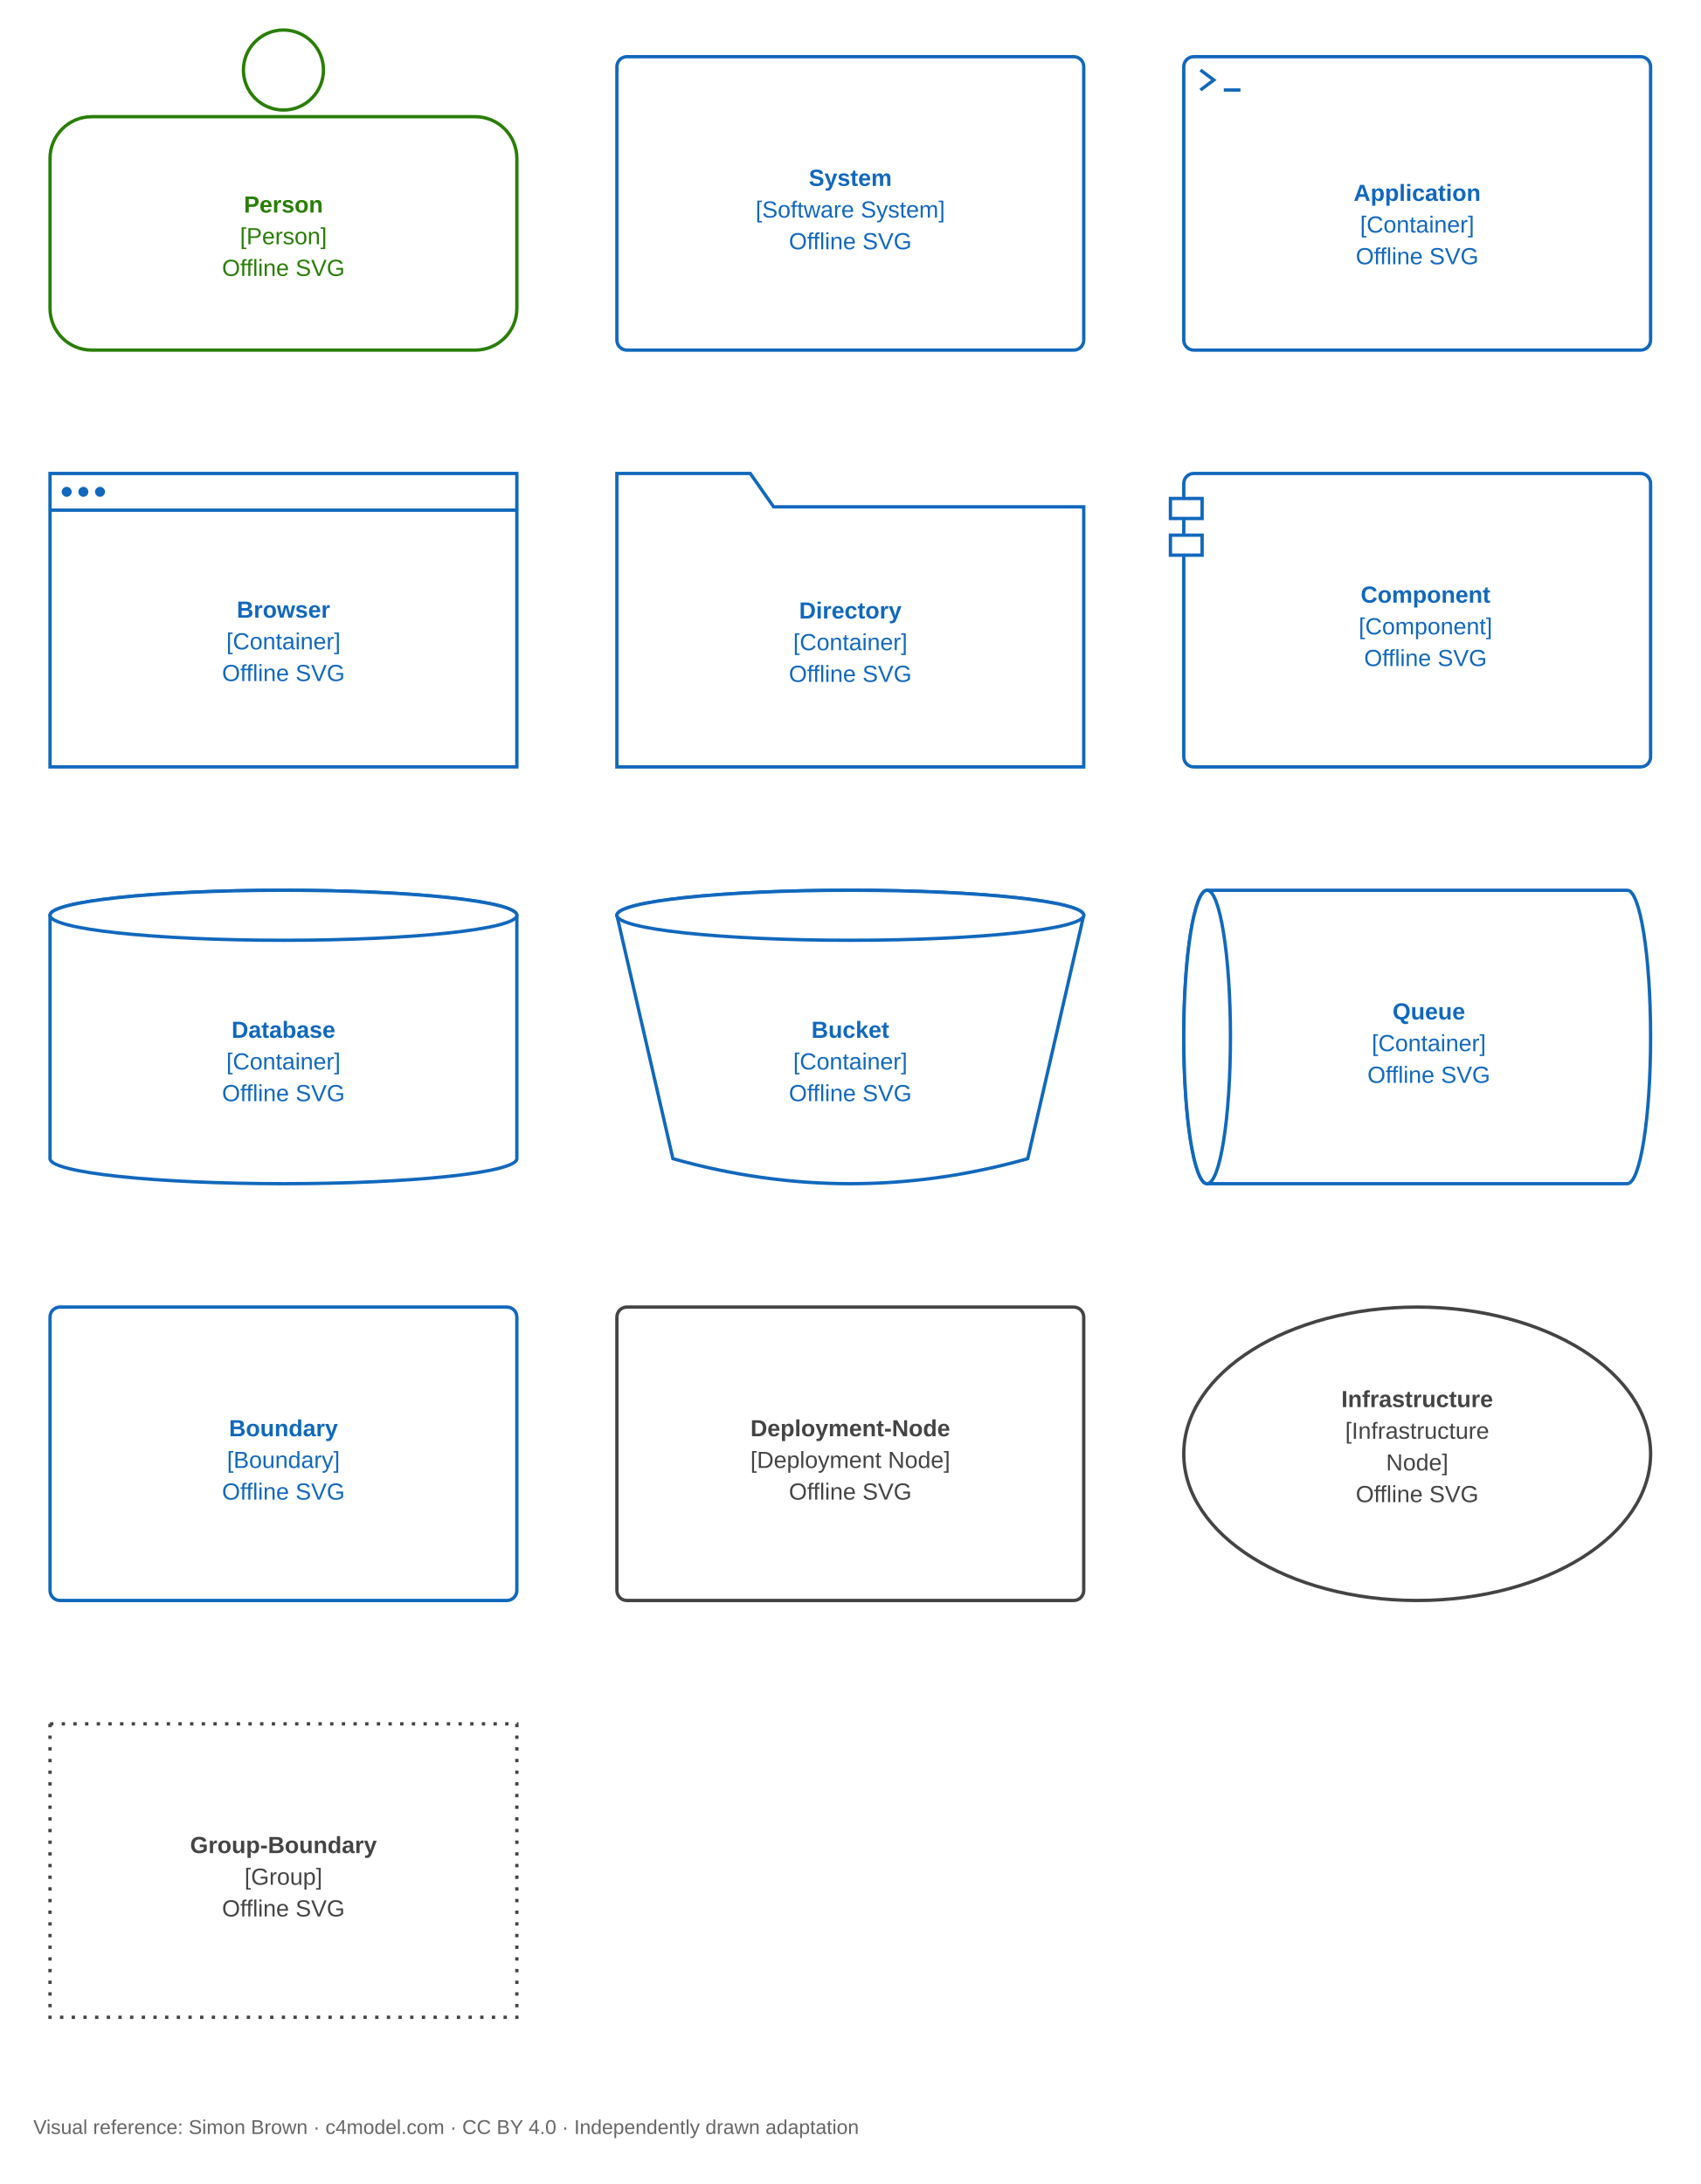
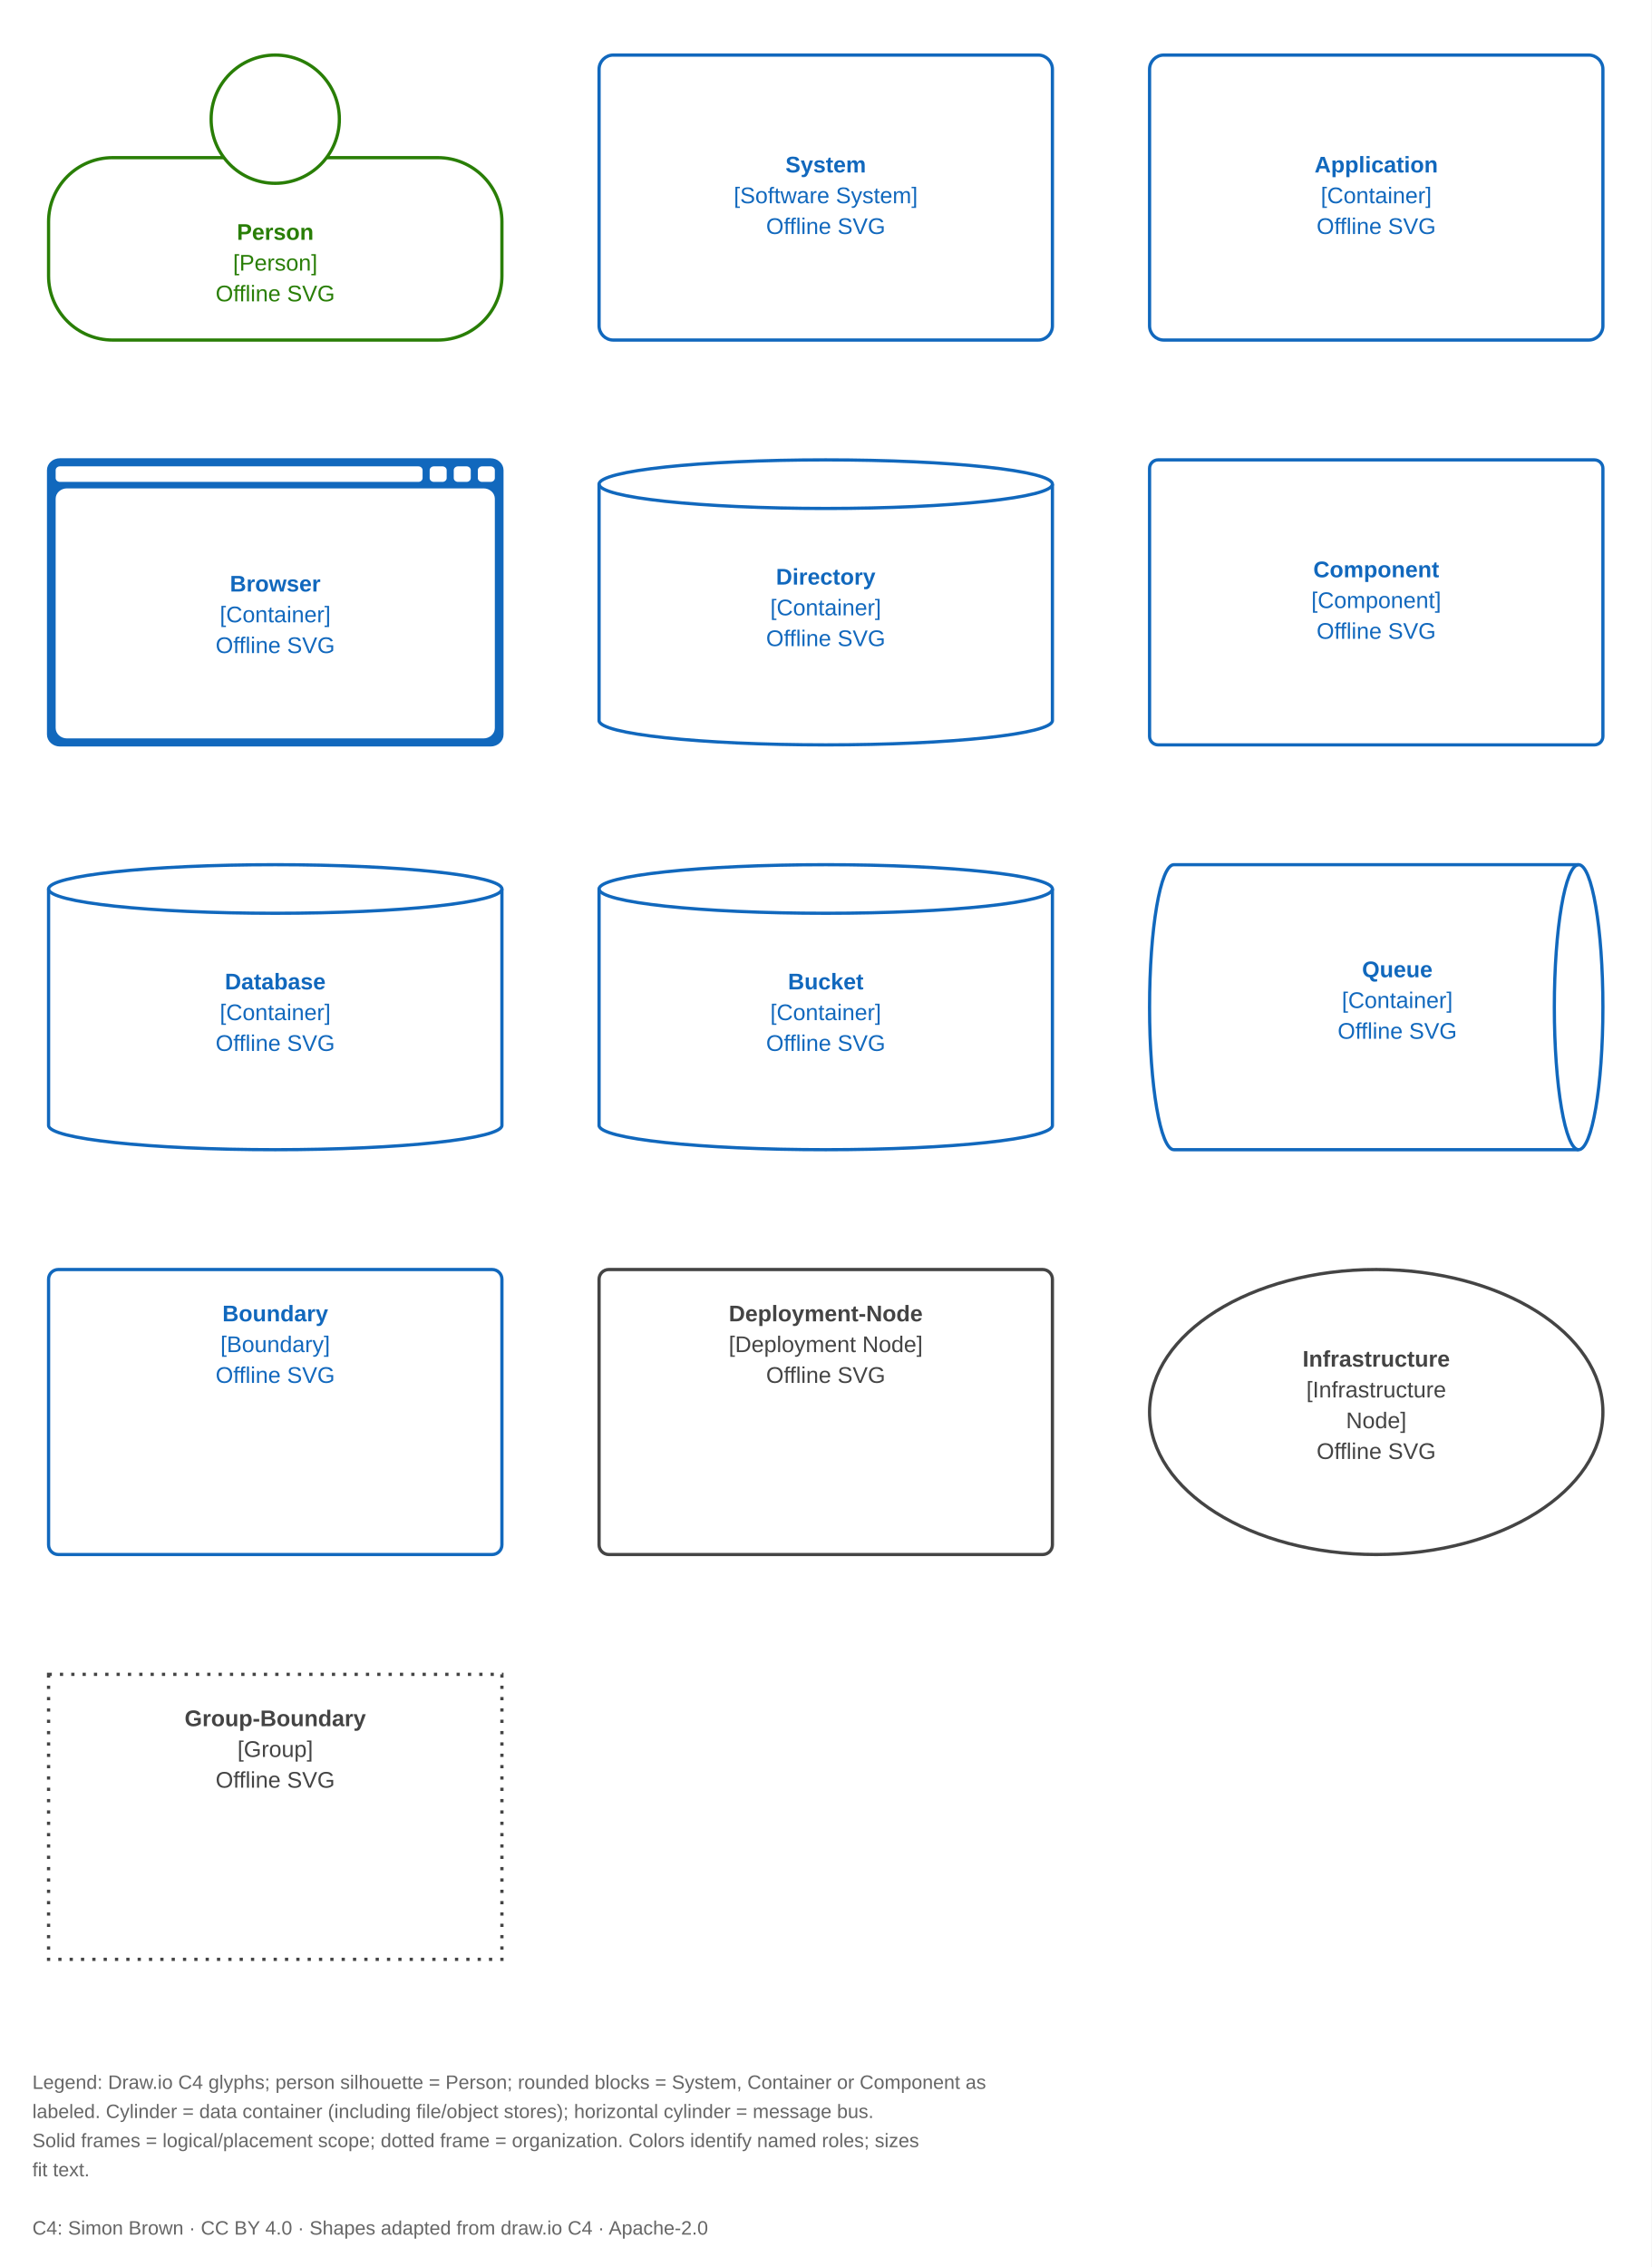
- <svg xmlns="http://www.w3.org/2000/svg" viewBox="0 0 1020 1310" width="1020" height="1310" role="img">
-   <rect x="0" y="0" width="1020" height="1310" fill="#FFFFFF" />
+ <svg xmlns="http://www.w3.org/2000/svg" viewBox="0 0 1020 1400" width="1020" height="1400" role="img">
+   <rect x="0" y="0" width="1020" height="1400" fill="#FFFFFF" />
  <svg viewBox="0 0 320 220" width="320" height="220" role="img" aria-labelledby="person-title person-desc" x="10" y="10">
    <rect x="0" y="0" width="320" height="220" fill="#FFFFFF" />
    <g fill="#FFFFFF" stroke="#297E06" stroke-width="2">
-       <circle cx="160.0" cy="32" r="24" />
-       <rect x="20" y="60" width="280" height="140" rx="25" />
+       <rect x="20" y="87.36" width="280" height="112.64" rx="39.6" fill="#FFFFFF" stroke="#297E06" data-fill-role="fill" data-stroke-role="stroke" />
+       <circle cx="160.0" cy="63.6" r="39.6" fill="#FFFFFF" stroke="#297E06" data-fill-role="fill" data-stroke-role="stroke" />
    </g>
-     <text x="160.0" y="117.5" fill="#297E06" font-family="Arial, sans-serif" font-size="14" font-weight="bold" text-anchor="middle">Person</text>
-     <text x="160.0" y="136.5" fill="#297E06" font-family="Arial, sans-serif" font-size="14" font-weight="normal" text-anchor="middle">[Person]</text>
-     <text x="160.0" y="155.5" fill="#297E06" font-family="Arial, sans-serif" font-size="14" font-weight="normal" text-anchor="middle">Offline SVG</text>
+     <text x="160.0" y="138.1" fill="#297E06" font-family="Arial, sans-serif" font-size="14" font-weight="bold" text-anchor="middle">Person</text>
+     <text x="160.0" y="157.1" fill="#297E06" font-family="Arial, sans-serif" font-size="14" font-weight="normal" text-anchor="middle">[Person]</text>
+     <text x="160.0" y="176.1" fill="#297E06" font-family="Arial, sans-serif" font-size="14" font-weight="normal" text-anchor="middle">Offline SVG</text>
  </svg>
  <svg viewBox="0 0 320 220" width="320" height="220" role="img" aria-labelledby="system-title system-desc" x="350" y="10">
    <rect x="0" y="0" width="320" height="220" fill="#FFFFFF" />
    <g fill="#FFFFFF" stroke="#1168BD" stroke-width="2">
-       <rect x="20" y="24" width="280" height="176" rx="6" />
+       <rect x="20" y="24" width="280" height="176" rx="8.8" fill="#FFFFFF" stroke="#1168BD" data-fill-role="fill" data-stroke-role="stroke" />
    </g>
-     <text x="160.0" y="101.5" fill="#1168BD" font-family="Arial, sans-serif" font-size="14" font-weight="bold" text-anchor="middle">System</text>
-     <text x="160.0" y="120.5" fill="#1168BD" font-family="Arial, sans-serif" font-size="14" font-weight="normal" text-anchor="middle">[Software System]</text>
-     <text x="160.0" y="139.5" fill="#1168BD" font-family="Arial, sans-serif" font-size="14" font-weight="normal" text-anchor="middle">Offline SVG</text>
+     <text x="160.0" y="96.5" fill="#1168BD" font-family="Arial, sans-serif" font-size="14" font-weight="bold" text-anchor="middle">System</text>
+     <text x="160.0" y="115.5" fill="#1168BD" font-family="Arial, sans-serif" font-size="14" font-weight="normal" text-anchor="middle">[Software System]</text>
+     <text x="160.0" y="134.5" fill="#1168BD" font-family="Arial, sans-serif" font-size="14" font-weight="normal" text-anchor="middle">Offline SVG</text>
  </svg>
  <svg viewBox="0 0 320 220" width="320" height="220" role="img" aria-labelledby="application-title application-desc" x="690" y="10">
    <rect x="0" y="0" width="320" height="220" fill="#FFFFFF" />
    <g fill="#FFFFFF" stroke="#1168BD" stroke-width="2">
-       <rect x="20" y="24" width="280" height="176" rx="6" />
-       <path d="M 30 32 l 8 6 l -8 6 m 14 0 h 10" fill="none" />
+       <rect x="20" y="24" width="280" height="176" rx="8.8" fill="#FFFFFF" stroke="#1168BD" data-fill-role="fill" data-stroke-role="stroke" />
    </g>
-     <text x="160.0" y="110.5" fill="#1168BD" font-family="Arial, sans-serif" font-size="14" font-weight="bold" text-anchor="middle">Application</text>
-     <text x="160.0" y="129.5" fill="#1168BD" font-family="Arial, sans-serif" font-size="14" font-weight="normal" text-anchor="middle">[Container]</text>
-     <text x="160.0" y="148.5" fill="#1168BD" font-family="Arial, sans-serif" font-size="14" font-weight="normal" text-anchor="middle">Offline SVG</text>
+     <text x="160.0" y="96.5" fill="#1168BD" font-family="Arial, sans-serif" font-size="14" font-weight="bold" text-anchor="middle">Application</text>
+     <text x="160.0" y="115.5" fill="#1168BD" font-family="Arial, sans-serif" font-size="14" font-weight="normal" text-anchor="middle">[Container]</text>
+     <text x="160.0" y="134.5" fill="#1168BD" font-family="Arial, sans-serif" font-size="14" font-weight="normal" text-anchor="middle">Offline SVG</text>
  </svg>
  <svg viewBox="0 0 320 220" width="320" height="220" role="img" aria-labelledby="browser-title browser-desc" x="10" y="260">
    <rect x="0" y="0" width="320" height="220" fill="#FFFFFF" />
    <g fill="#FFFFFF" stroke="#1168BD" stroke-width="2">
-       <rect x="20" y="24" width="280" height="176" />
-       <path d="M 20 46 H 300" fill="none" />
-       <circle cx="30" cy="35" r="2" fill="#1168BD" />
-       <circle cx="40" cy="35" r="2" fill="#1168BD" />
-       <circle cx="50" cy="35" r="2" fill="#1168BD" />
+       <path d="M 20.0 30.4 A 7.0 6.4 0 0 1 27.0 24.0 L 293.0 24.0 A 7.0 6.4 0 0 1 300.0 30.4 L 300.0 193.6 A 7.0 6.4 0 0 1 293.0 200.0 L 27.0 200.0 A 7.0 6.4 0 0 1 20.0 193.6 Z" fill="#1168BD" stroke="#1168BD" data-fill-role="stroke" data-stroke-role="stroke" />
+       <path d="M 24.375 30.4 A 2.625 2.4 0 0 1 27.0 28.0 L 248.375 28.0 A 2.625 2.4 0 0 1 251.0 30.4 L 251.0 35.2 A 2.625 2.4 0 0 1 248.375 37.6 L 27.0 37.6 A 2.625 2.4 0 0 1 24.375 35.2 Z M 255.375 30.4 A 2.625 2.4 0 0 1 258.0 28.0 L 263.25 28.0 A 2.625 2.4 0 0 1 265.875 30.4 L 265.875 35.2 A 2.625 2.4 0 0 1 263.25 37.6 L 258.0 37.6 A 2.625 2.4 0 0 1 255.375 35.2 Z M 270.25 30.4 A 2.625 2.4 0 0 1 272.875 28.0 L 278.125 28.0 A 2.625 2.4 0 0 1 280.75 30.4 L 280.75 35.2 A 2.625 2.4 0 0 1 278.125 37.6 L 272.875 37.6 A 2.625 2.4 0 0 1 270.25 35.2 Z M 285.125 30.4 A 2.625 2.4 0 0 1 287.75 28.0 L 293.0 28.0 A 2.625 2.4 0 0 1 295.625 30.4 L 295.625 35.2 A 2.625 2.4 0 0 1 293.0 37.6 L 287.75 37.6 A 2.625 2.4 0 0 1 285.125 35.2 Z M 24.375 48.0 A 7.0 6.4 0 0 1 31.375 41.6 L 288.625 41.6 A 7.0 6.4 0 0 1 295.625 48.0 L 295.625 189.6 A 7.0 6.4 0 0 1 288.625 196.0 L 31.375 196.0 A 7.0 6.4 0 0 1 24.375 189.6 Z" fill="#FFFFFF" stroke="none" data-fill-role="fill" data-stroke-role="none" />
    </g>
-     <text x="160.0" y="110.5" fill="#1168BD" font-family="Arial, sans-serif" font-size="14" font-weight="bold" text-anchor="middle">Browser</text>
-     <text x="160.0" y="129.5" fill="#1168BD" font-family="Arial, sans-serif" font-size="14" font-weight="normal" text-anchor="middle">[Container]</text>
-     <text x="160.0" y="148.5" fill="#1168BD" font-family="Arial, sans-serif" font-size="14" font-weight="normal" text-anchor="middle">Offline SVG</text>
+     <text x="160.0" y="105.3" fill="#1168BD" font-family="Arial, sans-serif" font-size="14" font-weight="bold" text-anchor="middle">Browser</text>
+     <text x="160.0" y="124.3" fill="#1168BD" font-family="Arial, sans-serif" font-size="14" font-weight="normal" text-anchor="middle">[Container]</text>
+     <text x="160.0" y="143.3" fill="#1168BD" font-family="Arial, sans-serif" font-size="14" font-weight="normal" text-anchor="middle">Offline SVG</text>
  </svg>
  <svg viewBox="0 0 320 220" width="320" height="220" role="img" aria-labelledby="directory-title directory-desc" x="350" y="260">
    <rect x="0" y="0" width="320" height="220" fill="#FFFFFF" />
    <g fill="#FFFFFF" stroke="#1168BD" stroke-width="2">
-       <path d="M 20 44 V 24 H 100.0 L 114.0 44 H 300 V 200 H 20 Z" />
+       <path d="M 20 39.0 A 140.0 15.0 0 0 1 160.0 24 A 140.0 15.0 0 0 1 300 39.0 L 300 185.0 A 140.0 15.0 0 0 1 160.0 200 A 140.0 15.0 0 0 1 20 185.0 Z" fill="#FFFFFF" stroke="#1168BD" data-fill-role="fill" data-stroke-role="stroke" />
+       <path d="M 300 39.0 A 140.0 15.0 0 0 1 160.0 54.0 A 140.0 15.0 0 0 1 20 39.0" fill="none" stroke="#1168BD" data-fill-role="none" data-stroke-role="stroke" />
    </g>
-     <text x="160.0" y="111.0" fill="#1168BD" font-family="Arial, sans-serif" font-size="14" font-weight="bold" text-anchor="middle">Directory</text>
-     <text x="160.0" y="130.0" fill="#1168BD" font-family="Arial, sans-serif" font-size="14" font-weight="normal" text-anchor="middle">[Container]</text>
-     <text x="160.0" y="149.0" fill="#1168BD" font-family="Arial, sans-serif" font-size="14" font-weight="normal" text-anchor="middle">Offline SVG</text>
+     <text x="160.0" y="101.0" fill="#1168BD" font-family="Arial, sans-serif" font-size="14" font-weight="bold" text-anchor="middle">Directory</text>
+     <text x="160.0" y="120.0" fill="#1168BD" font-family="Arial, sans-serif" font-size="14" font-weight="normal" text-anchor="middle">[Container]</text>
+     <text x="160.0" y="139.0" fill="#1168BD" font-family="Arial, sans-serif" font-size="14" font-weight="normal" text-anchor="middle">Offline SVG</text>
  </svg>
  <svg viewBox="0 0 320 220" width="320" height="220" role="img" aria-labelledby="component-title component-desc" x="690" y="260">
    <rect x="0" y="0" width="320" height="220" fill="#FFFFFF" />
    <g fill="#FFFFFF" stroke="#1168BD" stroke-width="2">
-       <rect x="20" y="24" width="280" height="176" rx="6" />
-       <rect x="12" y="39" width="19" height="12" />
-       <rect x="12" y="61" width="19" height="12" />
+       <rect x="20" y="24" width="280" height="176" rx="5.28" fill="#FFFFFF" stroke="#1168BD" data-fill-role="fill" data-stroke-role="stroke" />
    </g>
-     <text x="165.0" y="101.5" fill="#1168BD" font-family="Arial, sans-serif" font-size="14" font-weight="bold" text-anchor="middle">Component</text>
-     <text x="165.0" y="120.5" fill="#1168BD" font-family="Arial, sans-serif" font-size="14" font-weight="normal" text-anchor="middle">[Component]</text>
-     <text x="165.0" y="139.5" fill="#1168BD" font-family="Arial, sans-serif" font-size="14" font-weight="normal" text-anchor="middle">Offline SVG</text>
+     <text x="160.0" y="96.5" fill="#1168BD" font-family="Arial, sans-serif" font-size="14" font-weight="bold" text-anchor="middle">Component</text>
+     <text x="160.0" y="115.5" fill="#1168BD" font-family="Arial, sans-serif" font-size="14" font-weight="normal" text-anchor="middle">[Component]</text>
+     <text x="160.0" y="134.5" fill="#1168BD" font-family="Arial, sans-serif" font-size="14" font-weight="normal" text-anchor="middle">Offline SVG</text>
  </svg>
  <svg viewBox="0 0 320 220" width="320" height="220" role="img" aria-labelledby="database-title database-desc" x="10" y="510">
    <rect x="0" y="0" width="320" height="220" fill="#FFFFFF" />
    <g fill="#FFFFFF" stroke="#1168BD" stroke-width="2">
-       <path d="M 20 39 A 140.0 15 0 0 1 300 39 L 300 185 A 140.0 15 0 0 1 20 185 Z" />
-       <ellipse cx="160.0" cy="39" rx="140.0" ry="15" />
+       <path d="M 20 39.0 A 140.0 15.0 0 0 1 160.0 24 A 140.0 15.0 0 0 1 300 39.0 L 300 185.0 A 140.0 15.0 0 0 1 160.0 200 A 140.0 15.0 0 0 1 20 185.0 Z" fill="#FFFFFF" stroke="#1168BD" data-fill-role="fill" data-stroke-role="stroke" />
+       <path d="M 300 39.0 A 140.0 15.0 0 0 1 160.0 54.0 A 140.0 15.0 0 0 1 20 39.0" fill="none" stroke="#1168BD" data-fill-role="none" data-stroke-role="stroke" />
    </g>
-     <text x="160.0" y="112.5" fill="#1168BD" font-family="Arial, sans-serif" font-size="14" font-weight="bold" text-anchor="middle">Database</text>
-     <text x="160.0" y="131.5" fill="#1168BD" font-family="Arial, sans-serif" font-size="14" font-weight="normal" text-anchor="middle">[Container]</text>
-     <text x="160.0" y="150.5" fill="#1168BD" font-family="Arial, sans-serif" font-size="14" font-weight="normal" text-anchor="middle">Offline SVG</text>
+     <text x="160.0" y="101.0" fill="#1168BD" font-family="Arial, sans-serif" font-size="14" font-weight="bold" text-anchor="middle">Database</text>
+     <text x="160.0" y="120.0" fill="#1168BD" font-family="Arial, sans-serif" font-size="14" font-weight="normal" text-anchor="middle">[Container]</text>
+     <text x="160.0" y="139.0" fill="#1168BD" font-family="Arial, sans-serif" font-size="14" font-weight="normal" text-anchor="middle">Offline SVG</text>
  </svg>
  <svg viewBox="0 0 320 220" width="320" height="220" role="img" aria-labelledby="bucket-title bucket-desc" x="350" y="510">
    <rect x="0" y="0" width="320" height="220" fill="#FFFFFF" />
    <g fill="#FFFFFF" stroke="#1168BD" stroke-width="2">
-       <path d="M 20 39 A 140.0 15 0 0 1 300 39 L 266.4 185 Q 160.0 215 53.6 185 Z" />
-       <ellipse cx="160.0" cy="39" rx="140.0" ry="15" />
+       <path d="M 20 39.0 A 140.0 15.0 0 0 1 160.0 24 A 140.0 15.0 0 0 1 300 39.0 L 300 185.0 A 140.0 15.0 0 0 1 160.0 200 A 140.0 15.0 0 0 1 20 185.0 Z" fill="#FFFFFF" stroke="#1168BD" data-fill-role="fill" data-stroke-role="stroke" />
+       <path d="M 300 39.0 A 140.0 15.0 0 0 1 160.0 54.0 A 140.0 15.0 0 0 1 20 39.0" fill="none" stroke="#1168BD" data-fill-role="none" data-stroke-role="stroke" />
    </g>
-     <text x="160.0" y="112.5" fill="#1168BD" font-family="Arial, sans-serif" font-size="14" font-weight="bold" text-anchor="middle">Bucket</text>
-     <text x="160.0" y="131.5" fill="#1168BD" font-family="Arial, sans-serif" font-size="14" font-weight="normal" text-anchor="middle">[Container]</text>
-     <text x="160.0" y="150.5" fill="#1168BD" font-family="Arial, sans-serif" font-size="14" font-weight="normal" text-anchor="middle">Offline SVG</text>
+     <text x="160.0" y="101.0" fill="#1168BD" font-family="Arial, sans-serif" font-size="14" font-weight="bold" text-anchor="middle">Bucket</text>
+     <text x="160.0" y="120.0" fill="#1168BD" font-family="Arial, sans-serif" font-size="14" font-weight="normal" text-anchor="middle">[Container]</text>
+     <text x="160.0" y="139.0" fill="#1168BD" font-family="Arial, sans-serif" font-size="14" font-weight="normal" text-anchor="middle">Offline SVG</text>
  </svg>
  <svg viewBox="0 0 320 220" width="320" height="220" role="img" aria-labelledby="queue-title queue-desc" x="690" y="510">
    <rect x="0" y="0" width="320" height="220" fill="#FFFFFF" />
    <g fill="#FFFFFF" stroke="#1168BD" stroke-width="2">
-       <path d="M 34 24 H 286 A 14 88.0 0 0 1 286 200 H 34 A 14 88.0 0 0 1 34 24 Z" />
-       <ellipse cx="34" cy="112.0" rx="14" ry="88.0" />
+       <path d="M 285.0 24 A 15.0 88.0 0 0 1 300 112.0 A 15.0 88.0 0 0 1 285.0 200 L 35.0 200 A 15.0 88.0 0 0 1 20 112.0 A 15.0 88.0 0 0 1 35.0 24 Z" fill="#FFFFFF" stroke="#1168BD" data-fill-role="fill" data-stroke-role="stroke" />
+       <path d="M 285.0 200 A 15.0 88.0 0 0 1 270.0 112.0 A 15.0 88.0 0 0 1 285.0 24" fill="none" stroke="#1168BD" data-fill-role="none" data-stroke-role="stroke" />
    </g>
-     <text x="167.0" y="101.5" fill="#1168BD" font-family="Arial, sans-serif" font-size="14" font-weight="bold" text-anchor="middle">Queue</text>
-     <text x="167.0" y="120.5" fill="#1168BD" font-family="Arial, sans-serif" font-size="14" font-weight="normal" text-anchor="middle">[Container]</text>
-     <text x="167.0" y="139.5" fill="#1168BD" font-family="Arial, sans-serif" font-size="14" font-weight="normal" text-anchor="middle">Offline SVG</text>
+     <text x="173.0" y="93.5" fill="#1168BD" font-family="Arial, sans-serif" font-size="14" font-weight="bold" text-anchor="middle">Queue</text>
+     <text x="173.0" y="112.5" fill="#1168BD" font-family="Arial, sans-serif" font-size="14" font-weight="normal" text-anchor="middle">[Container]</text>
+     <text x="173.0" y="131.5" fill="#1168BD" font-family="Arial, sans-serif" font-size="14" font-weight="normal" text-anchor="middle">Offline SVG</text>
  </svg>
  <svg viewBox="0 0 320 220" width="320" height="220" role="img" aria-labelledby="boundary-title boundary-desc" x="10" y="760">
    <rect x="0" y="0" width="320" height="220" fill="#FFFFFF" />
    <g fill="#FFFFFF" stroke="#1168BD" stroke-width="2">
      <rect x="20" y="24" width="280" height="176" rx="6" fill="none" />
    </g>
-     <text x="160.0" y="101.5" fill="#1168BD" font-family="Arial, sans-serif" font-size="14" font-weight="bold" text-anchor="middle">Boundary</text>
-     <text x="160.0" y="120.5" fill="#1168BD" font-family="Arial, sans-serif" font-size="14" font-weight="normal" text-anchor="middle">[Boundary]</text>
-     <text x="160.0" y="139.5" fill="#1168BD" font-family="Arial, sans-serif" font-size="14" font-weight="normal" text-anchor="middle">Offline SVG</text>
+     <text x="160.0" y="56" fill="#1168BD" font-family="Arial, sans-serif" font-size="14" font-weight="bold" text-anchor="middle">Boundary</text>
+     <text x="160.0" y="75" fill="#1168BD" font-family="Arial, sans-serif" font-size="14" font-weight="normal" text-anchor="middle">[Boundary]</text>
+     <text x="160.0" y="94" fill="#1168BD" font-family="Arial, sans-serif" font-size="14" font-weight="normal" text-anchor="middle">Offline SVG</text>
  </svg>
  <svg viewBox="0 0 320 220" width="320" height="220" role="img" aria-labelledby="deployment-node-title deployment-node-desc" x="350" y="760">
    <rect x="0" y="0" width="320" height="220" fill="#FFFFFF" />
    <g fill="#FFFFFF" stroke="#444444" stroke-width="2">
      <rect x="20" y="24" width="280" height="176" rx="6" fill="none" />
    </g>
-     <text x="160.0" y="101.5" fill="#444444" font-family="Arial, sans-serif" font-size="14" font-weight="bold" text-anchor="middle">Deployment-Node</text>
-     <text x="160.0" y="120.5" fill="#444444" font-family="Arial, sans-serif" font-size="14" font-weight="normal" text-anchor="middle">[Deployment Node]</text>
-     <text x="160.0" y="139.5" fill="#444444" font-family="Arial, sans-serif" font-size="14" font-weight="normal" text-anchor="middle">Offline SVG</text>
+     <text x="160.0" y="56" fill="#444444" font-family="Arial, sans-serif" font-size="14" font-weight="bold" text-anchor="middle">Deployment-Node</text>
+     <text x="160.0" y="75" fill="#444444" font-family="Arial, sans-serif" font-size="14" font-weight="normal" text-anchor="middle">[Deployment Node]</text>
+     <text x="160.0" y="94" fill="#444444" font-family="Arial, sans-serif" font-size="14" font-weight="normal" text-anchor="middle">Offline SVG</text>
  </svg>
  <svg viewBox="0 0 320 220" width="320" height="220" role="img" aria-labelledby="infrastructure-title infrastructure-desc" x="690" y="760">
    <rect x="0" y="0" width="320" height="220" fill="#FFFFFF" />
    <g fill="#FFFFFF" stroke="#444444" stroke-width="2">
      <ellipse cx="160.0" cy="112.0" rx="140.0" ry="88.0" />
    </g>
    <text x="160.0" y="84.0" fill="#444444" font-family="Arial, sans-serif" font-size="14" font-weight="bold" text-anchor="middle">Infrastructure</text>
    <text x="160.0" y="103.0" fill="#444444" font-family="Arial, sans-serif" font-size="14" font-weight="normal" text-anchor="middle">[Infrastructure</text>
    <text x="160.0" y="122.0" fill="#444444" font-family="Arial, sans-serif" font-size="14" font-weight="normal" text-anchor="middle">Node]</text>
    <text x="160.0" y="141.0" fill="#444444" font-family="Arial, sans-serif" font-size="14" font-weight="normal" text-anchor="middle">Offline SVG</text>
  </svg>
  <svg viewBox="0 0 320 220" width="320" height="220" role="img" aria-labelledby="group-boundary-title group-boundary-desc" x="10" y="1010">
    <rect x="0" y="0" width="320" height="220" fill="#FFFFFF" />
    <g fill="#FFFFFF" stroke="#444444" stroke-width="2">
      <rect x="20" y="24" width="280" height="176" fill="none" stroke-dasharray="2 5" />
    </g>
-     <text x="160.0" y="101.5" fill="#444444" font-family="Arial, sans-serif" font-size="14" font-weight="bold" text-anchor="middle">Group-Boundary</text>
-     <text x="160.0" y="120.5" fill="#444444" font-family="Arial, sans-serif" font-size="14" font-weight="normal" text-anchor="middle">[Group]</text>
-     <text x="160.0" y="139.5" fill="#444444" font-family="Arial, sans-serif" font-size="14" font-weight="normal" text-anchor="middle">Offline SVG</text>
+     <text x="160.0" y="56" fill="#444444" font-family="Arial, sans-serif" font-size="14" font-weight="bold" text-anchor="middle">Group-Boundary</text>
+     <text x="160.0" y="75" fill="#444444" font-family="Arial, sans-serif" font-size="14" font-weight="normal" text-anchor="middle">[Group]</text>
+     <text x="160.0" y="94" fill="#444444" font-family="Arial, sans-serif" font-size="14" font-weight="normal" text-anchor="middle">Offline SVG</text>
  </svg>
-   <text x="20" y="1280" font-family="Arial, sans-serif" font-size="12" fill="#666666">Visual reference: Simon Brown · c4model.com · CC BY 4.0 · Independently drawn adaptation</text>
+   <text x="20" y="1290" font-family="Arial, sans-serif" font-size="12" fill="#666666">Legend: Draw.io C4 glyphs; person silhouette = Person; rounded blocks = System, Container or Component as</text>
+   <text x="20" y="1308" font-family="Arial, sans-serif" font-size="12" fill="#666666">labeled. Cylinder = data container (including file/object stores); horizontal cylinder = message bus.</text>
+   <text x="20" y="1326" font-family="Arial, sans-serif" font-size="12" fill="#666666">Solid frames = logical/placement scope; dotted frame = organization. Colors identify named roles; sizes</text>
+   <text x="20" y="1344" font-family="Arial, sans-serif" font-size="12" fill="#666666">fit text.</text>
+   <text x="20" y="1380" font-family="Arial, sans-serif" font-size="12" fill="#666666">C4: Simon Brown · CC BY 4.0 · Shapes adapted from draw.io C4 · Apache-2.0</text>
</svg>
